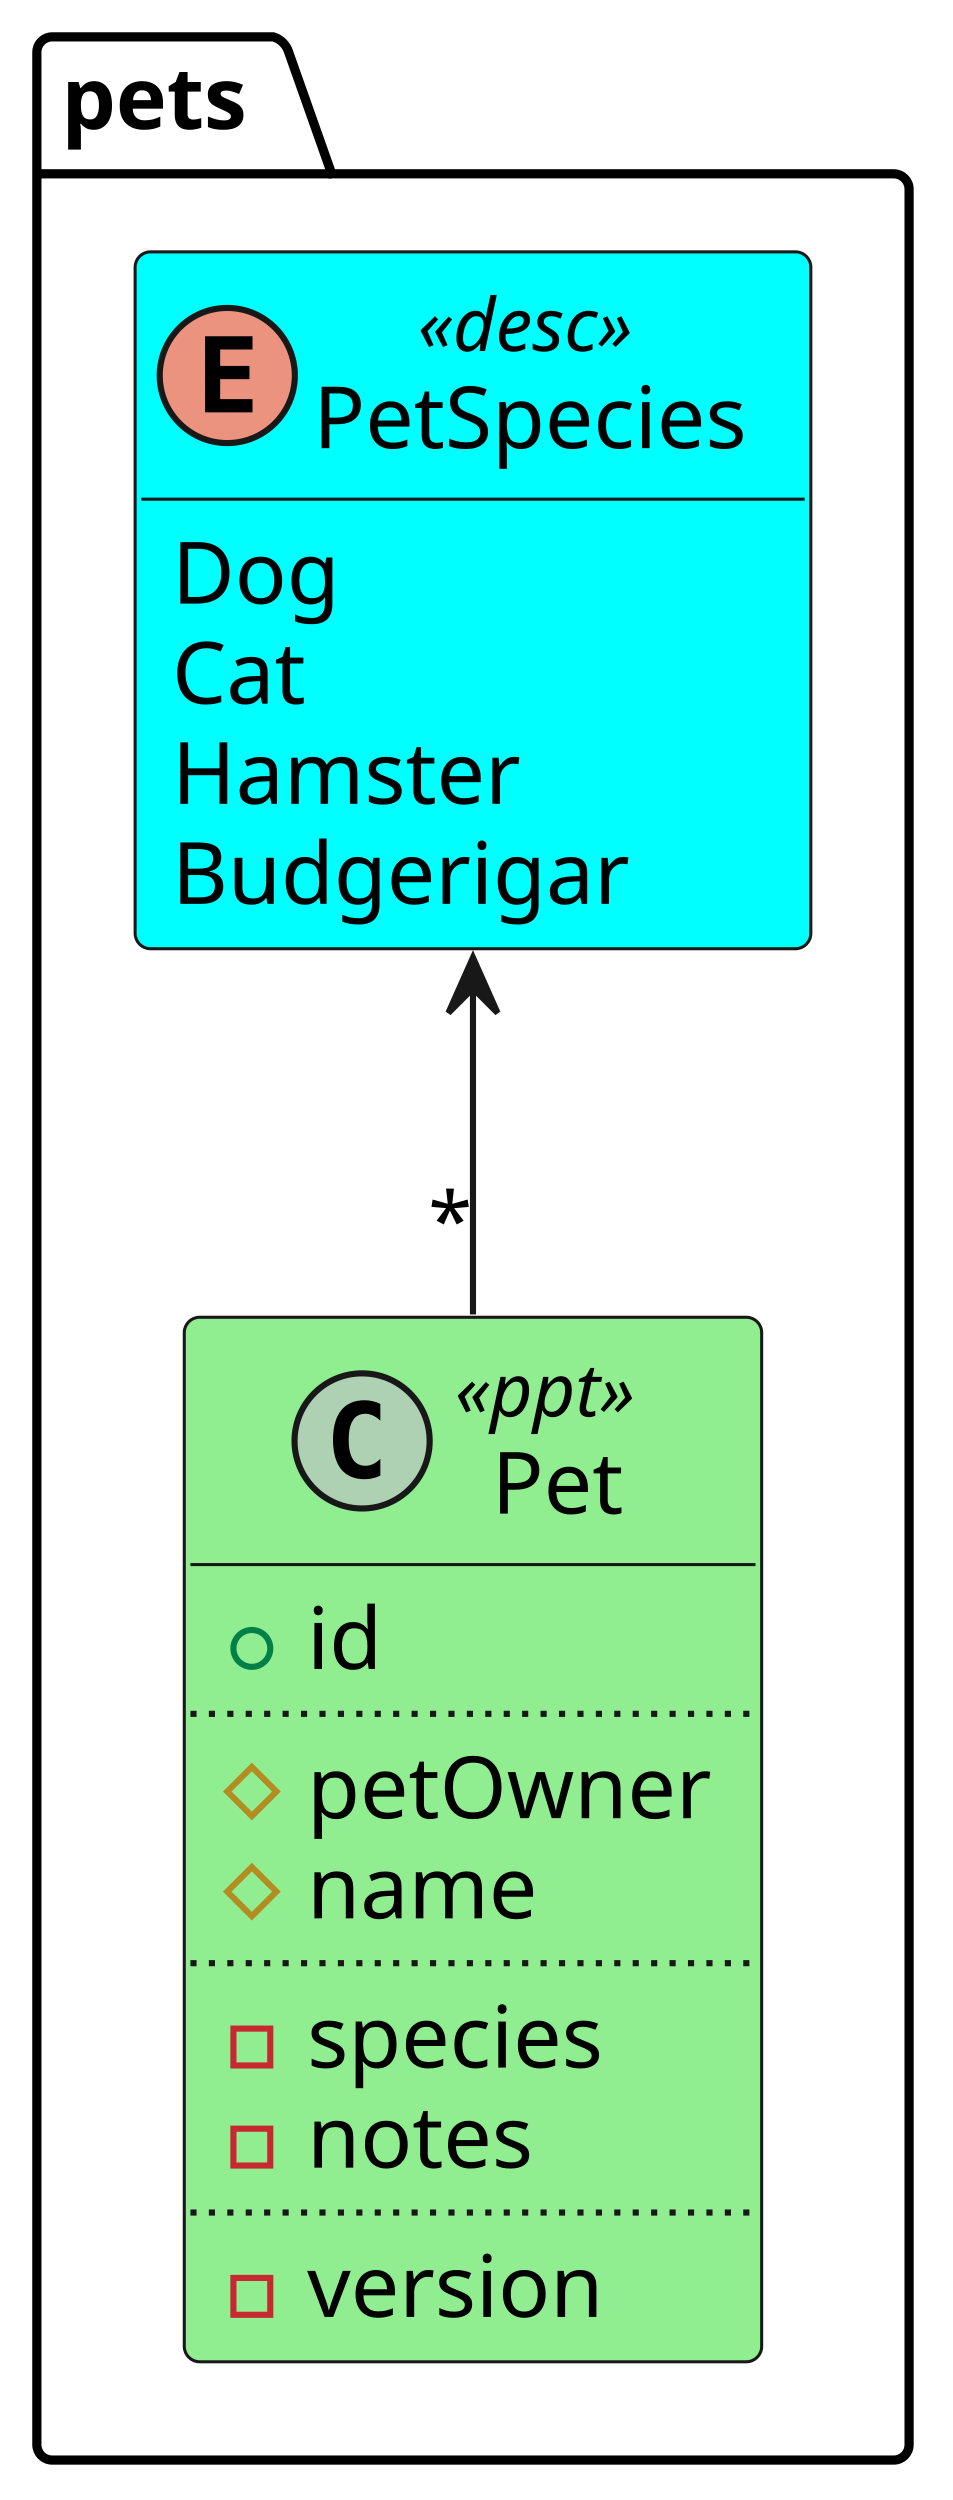
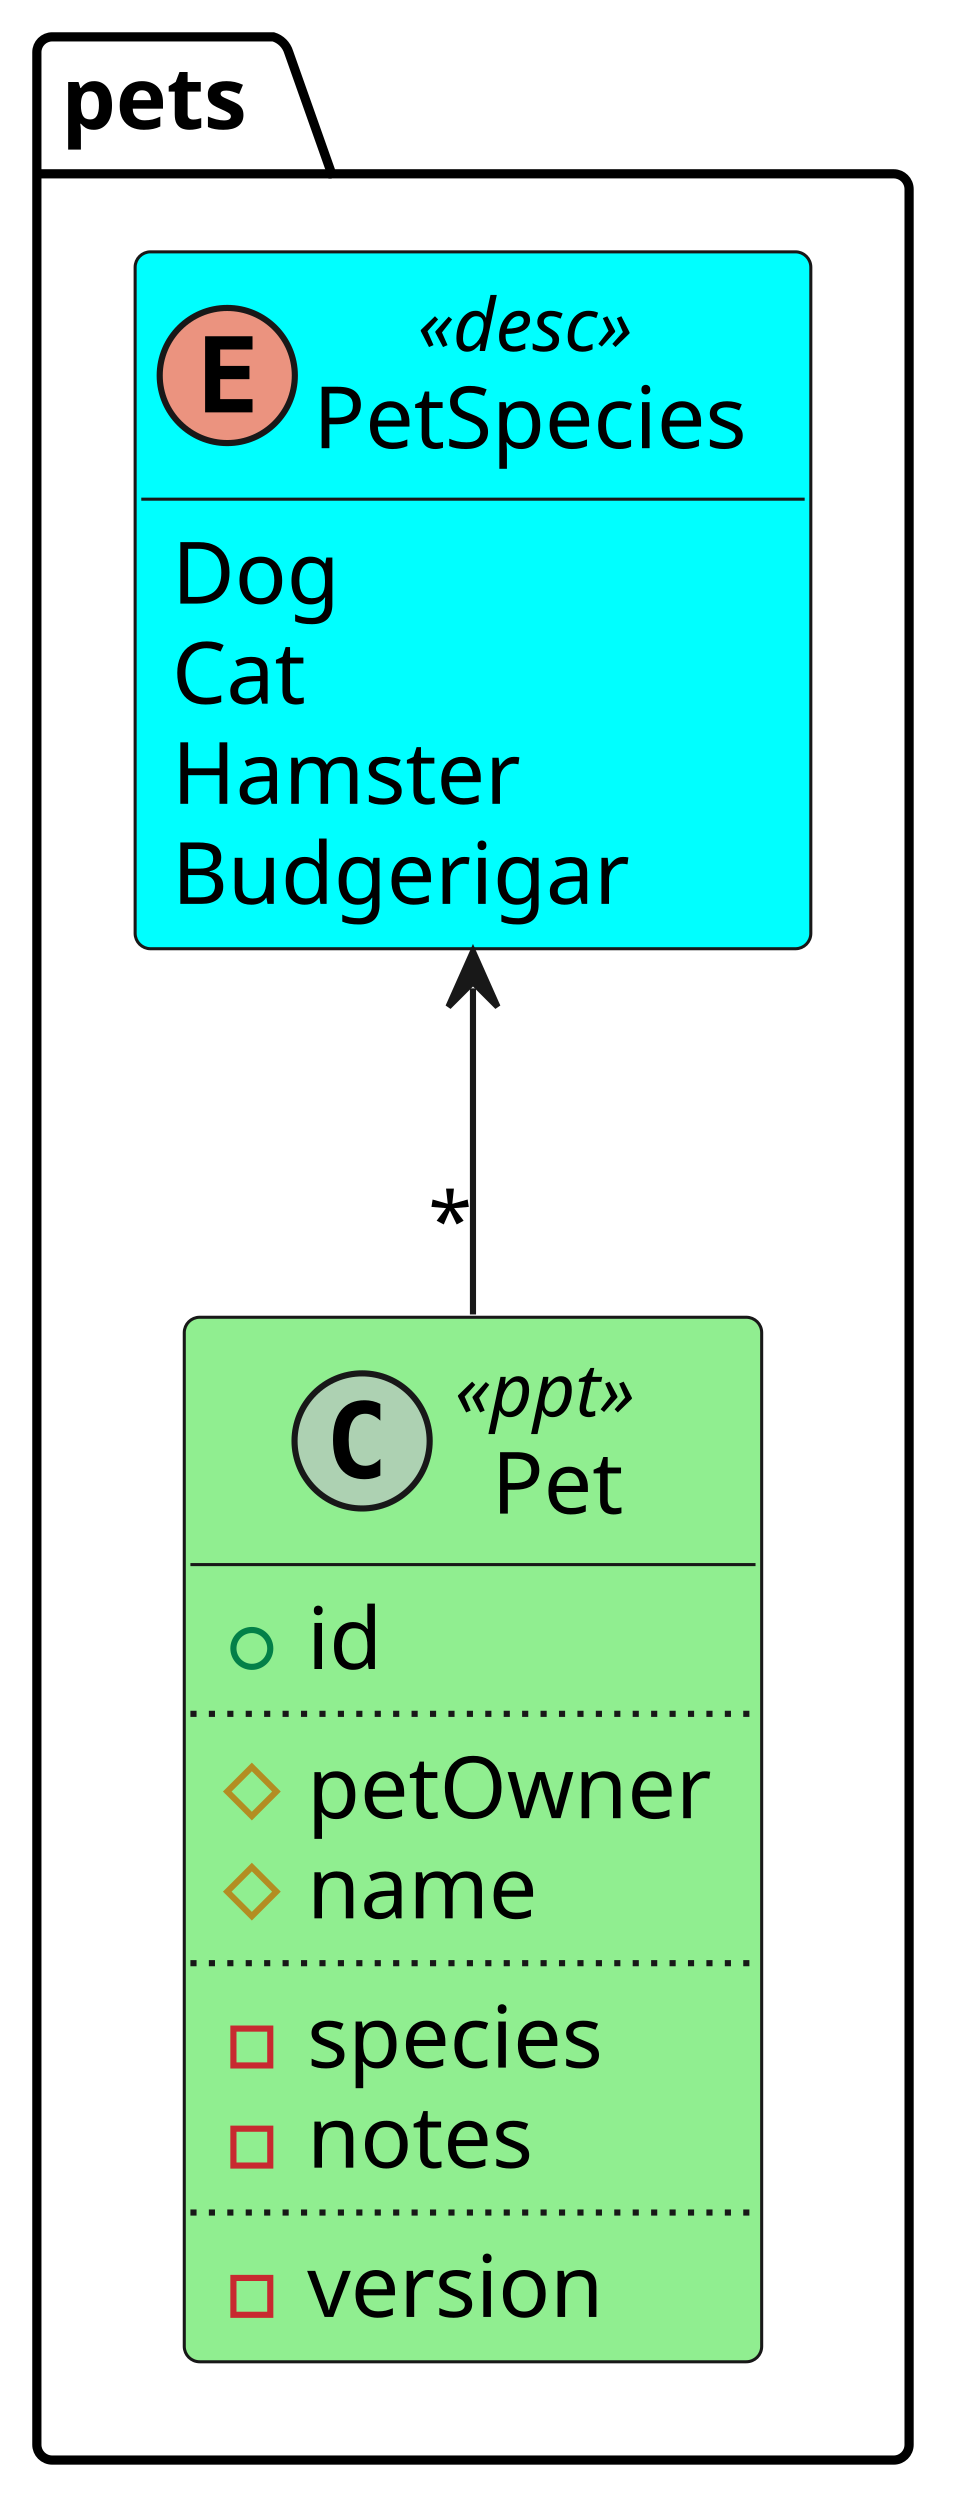
<svg xmlns="http://www.w3.org/2000/svg" contentStyleType="text/css" height="407px" preserveAspectRatio="none" style="width:155px;height:407px;background:#FFFFFF;" version="1.1" viewBox="0 0 155 407" width="155px" zoomAndPan="magnify">
  <defs />
  <g>
    <g id="cluster_pets">
      <path d="M8.5,6 L44.5,6 A3.75,3.75 0 0 1 47,8.5 L54,28.297 L145.5,28.297 A2.5,2.5 0 0 1 148,30.797 L148,398 A2.5,2.5 0 0 1 145.5,400.5 L8.5,400.5 A2.5,2.5 0 0 1 6,398 L6,8.5 A2.5,2.5 0 0 1 8.5,6 " fill="none" style="stroke:#000000;stroke-width:1.5;" />
      <line style="stroke:#000000;stroke-width:1.5;" x1="6" x2="54" y1="28.297" y2="28.297" />
      <text fill="#000000" font-family="sans-serif" font-size="14" font-weight="bold" lengthAdjust="spacing" textLength="35" x="10" y="20.995">pets</text>
    </g>
    <g id="elem_PetSpecies">
      <rect codeLine="14" fill="#00FFFF" height="113.453" id="PetSpecies" rx="2.5" ry="2.5" style="stroke:#181818;stroke-width:0.5;" width="110" x="22" y="41" />
      <ellipse cx="37" cy="61.133" fill="#EB937F" rx="11" ry="11" style="stroke:#181818;stroke-width:1.0;" />
      <path d="M41.109,67.133 L33.391,67.133 L33.391,54.742 L41.109,54.742 L41.109,56.898 L35.844,56.898 L35.844,59.57 L40.609,59.57 L40.609,61.727 L35.844,61.727 L35.844,64.977 L41.109,64.977 L41.109,67.133 Z " fill="#000000" />
      <text fill="#000000" font-family="sans-serif" font-size="12" font-style="italic" lengthAdjust="spacing" textLength="44" x="68" y="57.139">«desc»</text>
      <text fill="#000000" font-family="sans-serif" font-size="14" lengthAdjust="spacing" textLength="78" x="51" y="72.964">PetSpecies</text>
      <line style="stroke:#181818;stroke-width:0.5;" x1="23" x2="131" y1="81.266" y2="81.266" />
      <text fill="#000000" font-family="sans-serif" font-size="14" lengthAdjust="spacing" textLength="29" x="28" y="98.261">Dog</text>
      <text fill="#000000" font-family="sans-serif" font-size="14" lengthAdjust="spacing" textLength="23" x="28" y="114.558">Cat</text>
      <text fill="#000000" font-family="sans-serif" font-size="14" lengthAdjust="spacing" textLength="58" x="28" y="130.855">Hamster</text>
      <text fill="#000000" font-family="sans-serif" font-size="14" lengthAdjust="spacing" textLength="76" x="28" y="147.151">Budgerigar</text>
    </g>
    <g id="elem_Pet">
      <rect codeLine="21" fill="#90EE90" height="170.047" id="Pet" rx="2.5" ry="2.5" style="stroke:#181818;stroke-width:0.5;" width="94" x="30" y="214.45" />
      <ellipse cx="58.95" cy="234.583" fill="#ADD1B2" rx="11" ry="11" style="stroke:#181818;stroke-width:1.0;" />
      <path d="M61.919,240.223 Q61.341,240.52 60.7,240.661 Q60.059,240.817 59.356,240.817 Q56.856,240.817 55.528,239.177 Q54.216,237.52 54.216,234.395 Q54.216,231.27 55.528,229.614 Q56.856,227.958 59.356,227.958 Q60.059,227.958 60.7,228.114 Q61.356,228.27 61.919,228.567 L61.919,231.286 Q61.294,230.708 60.7,230.442 Q60.106,230.161 59.481,230.161 Q58.138,230.161 57.45,231.239 Q56.763,232.302 56.763,234.395 Q56.763,236.489 57.45,237.567 Q58.138,238.63 59.481,238.63 Q60.106,238.63 60.7,238.364 Q61.294,238.083 61.919,237.505 L61.919,240.223 Z " fill="#000000" />
      <text fill="#000000" font-family="sans-serif" font-size="12" font-style="italic" lengthAdjust="spacing" textLength="35" x="74.05" y="230.589">«ppt»</text>
      <text fill="#000000" font-family="sans-serif" font-size="14" lengthAdjust="spacing" textLength="23" x="80.05" y="246.414">Pet</text>
      <line style="stroke:#181818;stroke-width:0.5;" x1="31" x2="123" y1="254.716" y2="254.716" />
      <ellipse cx="41" cy="268.364" fill="none" rx="3" ry="3" style="stroke:#038048;stroke-width:1.0;" />
      <text fill="#000000" font-family="sans-serif" font-size="14" lengthAdjust="spacing" textLength="12" x="50" y="271.711">id</text>
      <line style="stroke:#181818;stroke-width:1.0;stroke-dasharray:1.0,2.0;" x1="31" x2="123" y1="279.012" y2="279.012" />
      <polygon fill="none" points="41,287.661,45,291.661,41,295.661,37,291.661" style="stroke:#B38D22;stroke-width:1.0;" />
      <text fill="#000000" font-family="sans-serif" font-size="14" lengthAdjust="spacing" textLength="68" x="50" y="296.008">petOwner</text>
      <polygon fill="none" points="41,303.958,45,307.958,41,311.958,37,307.958" style="stroke:#B38D22;stroke-width:1.0;" />
      <text fill="#000000" font-family="sans-serif" font-size="14" lengthAdjust="spacing" textLength="39" x="50" y="312.305">name</text>
      <line style="stroke:#181818;stroke-width:1.0;stroke-dasharray:1.0,2.0;" x1="31" x2="123" y1="319.606" y2="319.606" />
      <rect fill="none" height="6" style="stroke:#C82930;stroke-width:1.0;" width="6" x="38" y="330.255" />
      <text fill="#000000" font-family="sans-serif" font-size="14" lengthAdjust="spacing" textLength="54" x="50" y="336.601">species</text>
      <rect fill="none" height="6" style="stroke:#C82930;stroke-width:1.0;" width="6" x="38" y="346.552" />
      <text fill="#000000" font-family="sans-serif" font-size="14" lengthAdjust="spacing" textLength="40" x="50" y="352.898">notes</text>
      <line style="stroke:#181818;stroke-width:1.0;stroke-dasharray:1.0,2.0;" x1="31" x2="123" y1="360.2" y2="360.2" />
      <rect fill="none" height="6" style="stroke:#C82930;stroke-width:1.0;" width="6" x="38" y="370.848" />
      <text fill="#000000" font-family="sans-serif" font-size="14" lengthAdjust="spacing" textLength="50" x="50" y="377.195">version</text>
    </g>
    <g id="link_PetSpecies_Pet">
-       <path codeLine="35" d="M77,160.56 C77,177.46 77,196.07 77,214 " fill="none" id="PetSpecies-backto-Pet" style="stroke:#181818;stroke-width:1.0;" />
-       <polygon fill="#181818" points="77,155.9,73,164.9,77,160.9,81,164.9,77,155.9" style="stroke:#181818;stroke-width:1.0;" />
+       <path codeLine="35" d="M77,160.9 C77,179.25 77,194.05 77,214 " fill="none" id="PetSpecies-backto-Pet" style="stroke:#181818;stroke-width:1.0;" />
+       <polygon fill="#181818" points="77,154.9,73,163.9,77,159.9,81,163.9,77,154.9" style="stroke:#181818;stroke-width:1.0;" />
      <text fill="#000000" font-family="sans-serif" font-size="13" lengthAdjust="spacing" textLength="7" x="69.71" y="203.373">*</text>
    </g>
  </g>
</svg>
